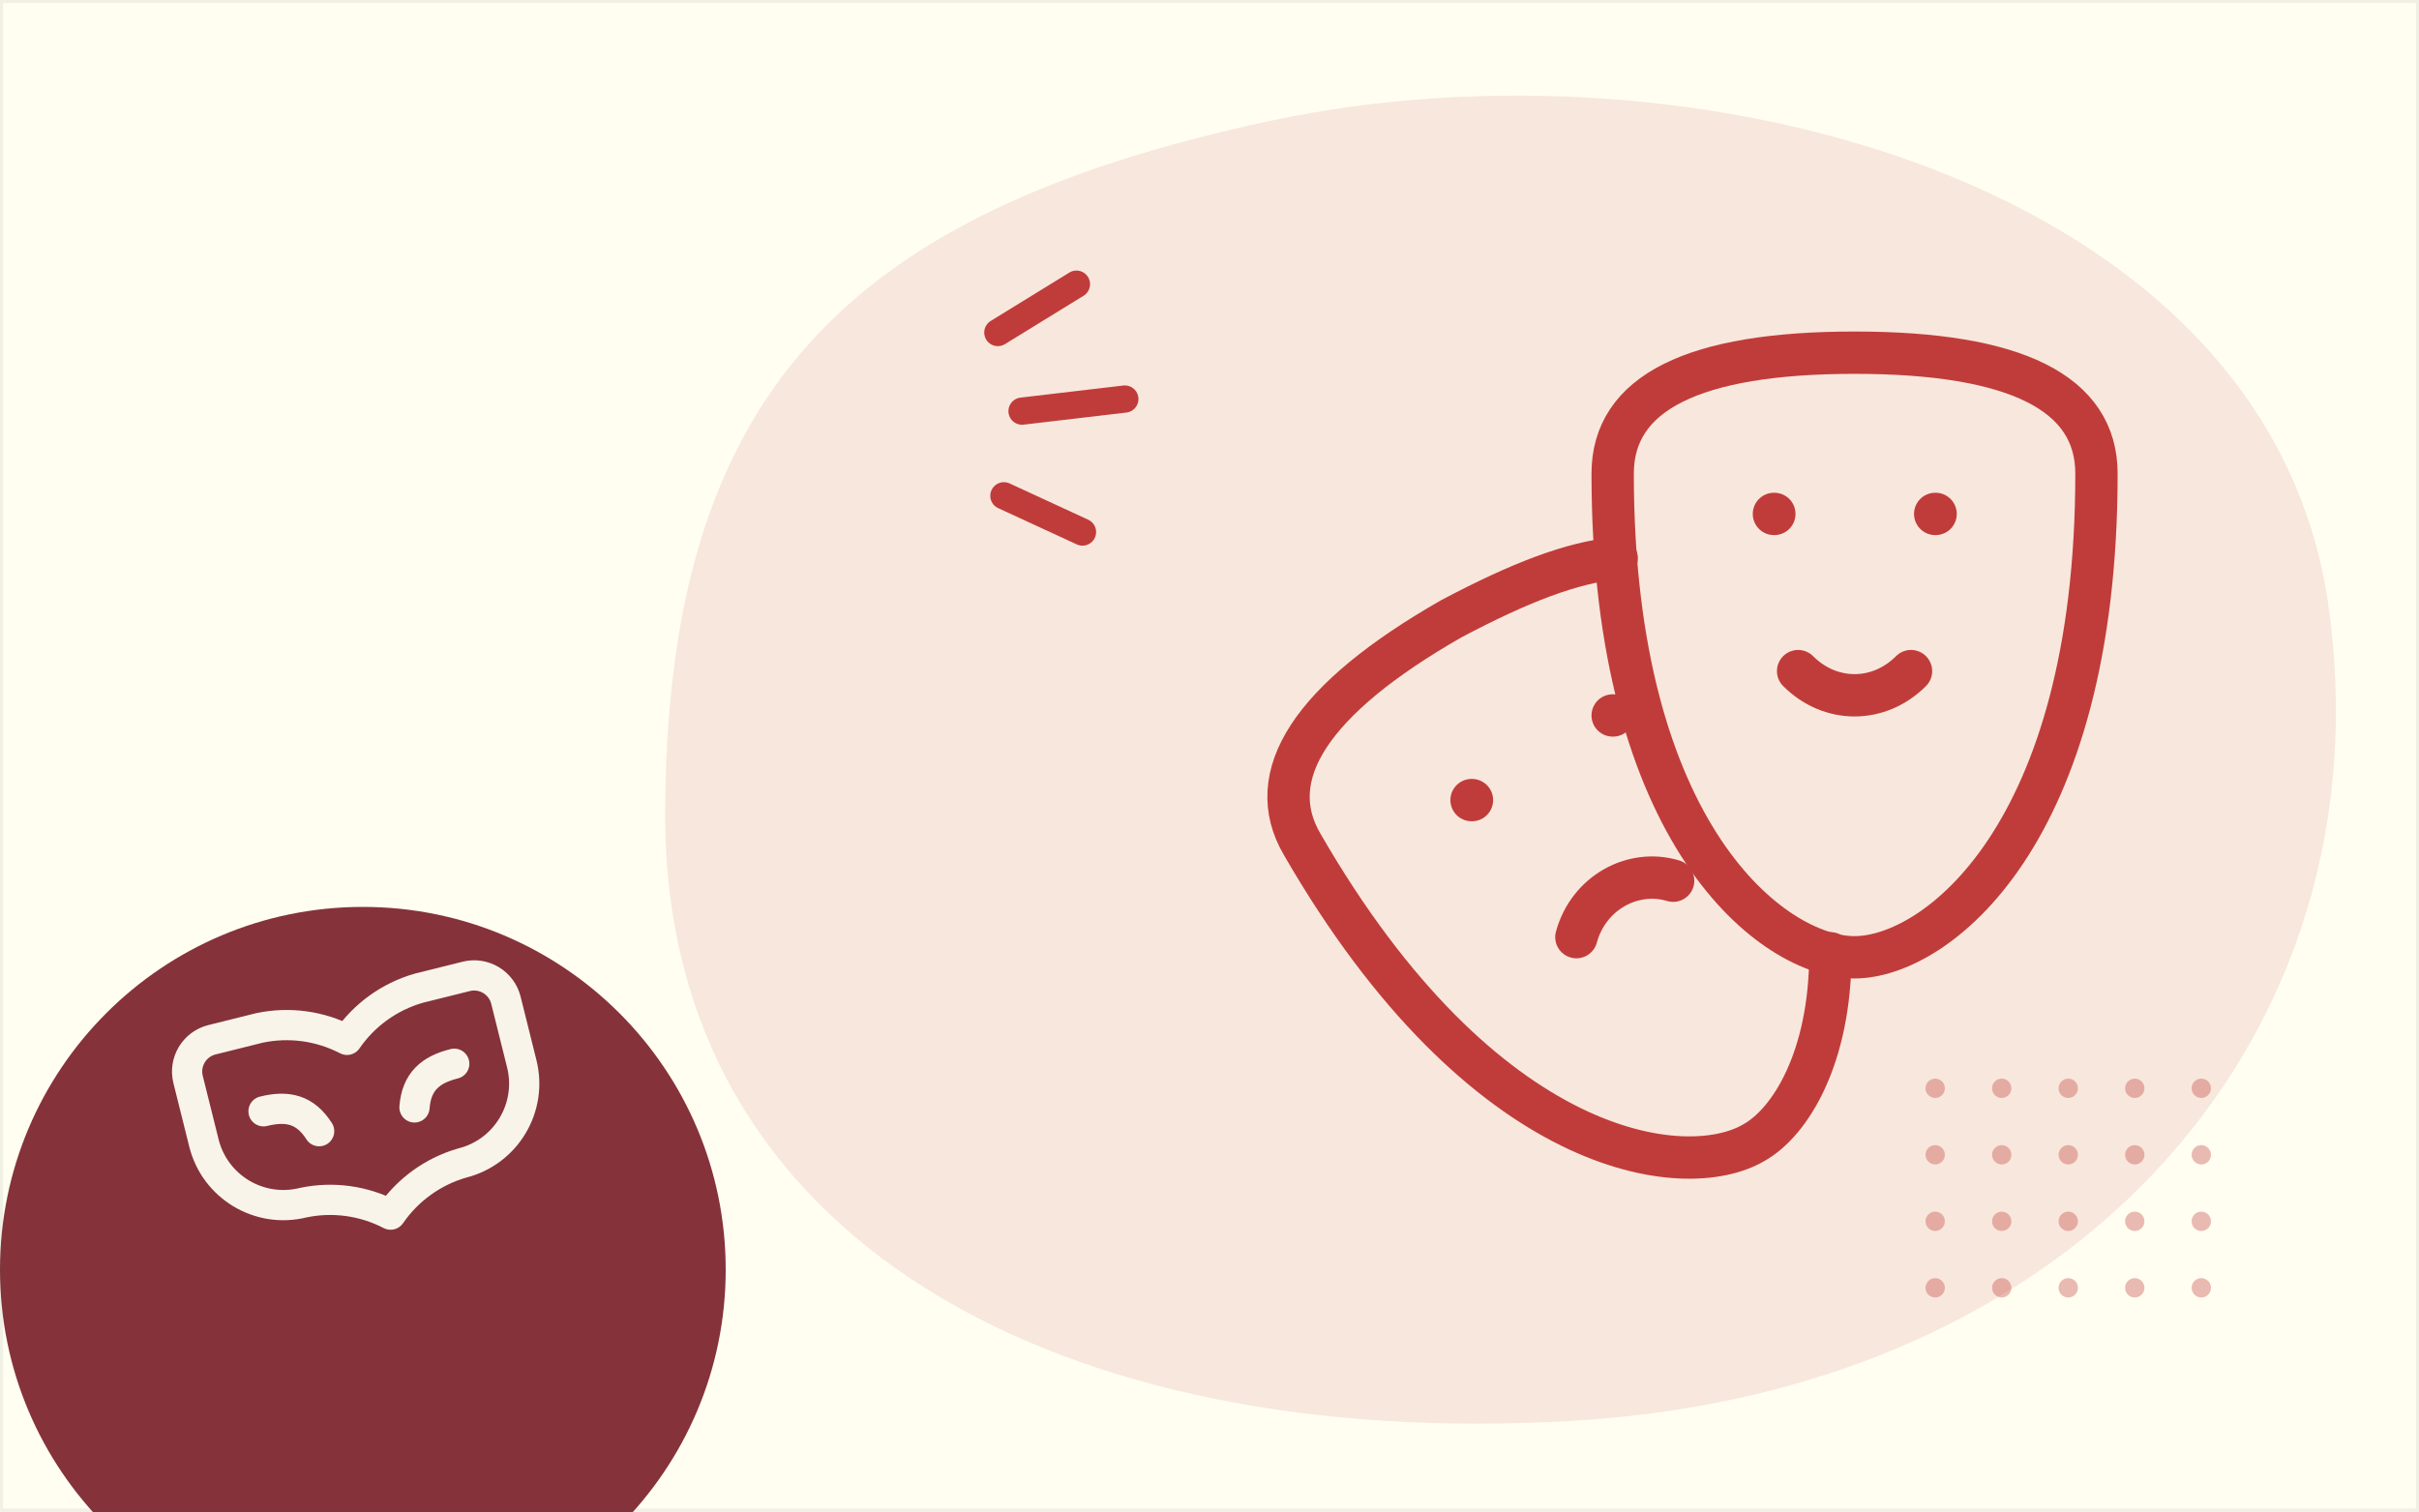
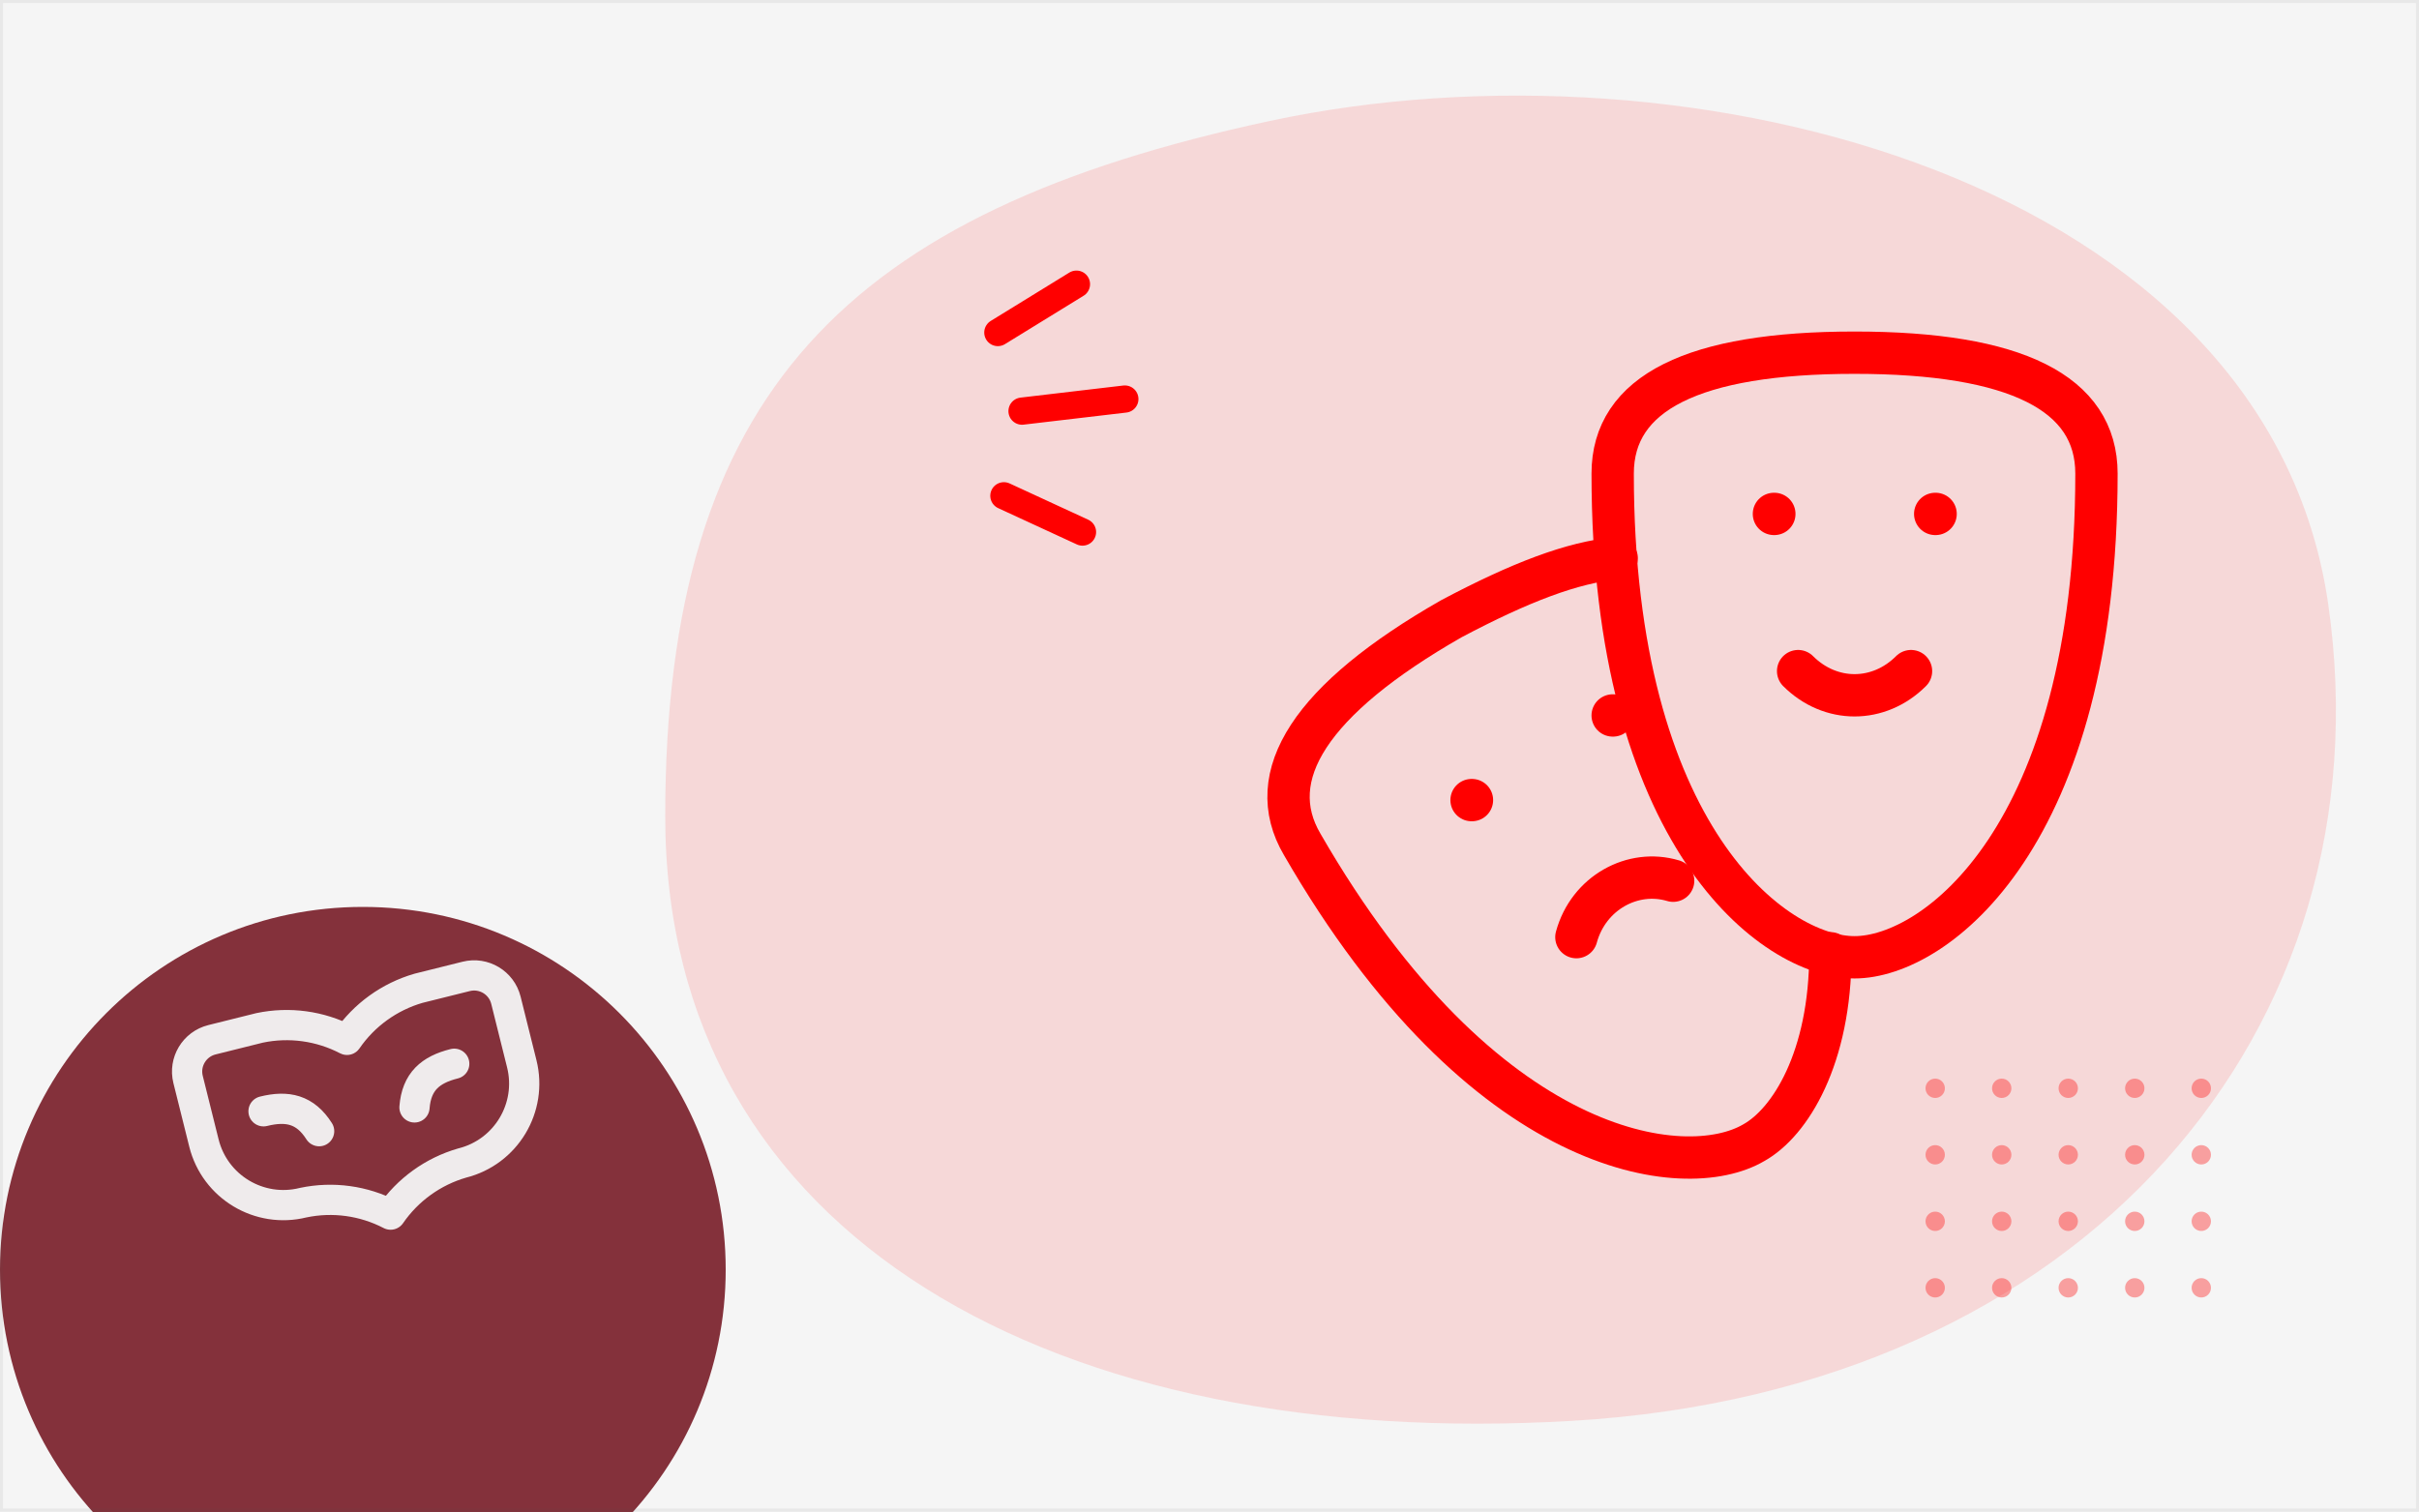
<svg xmlns="http://www.w3.org/2000/svg" viewBox="0 0 800 500" role="img" aria-label="Illustration theatre">
-   <rect width="800" height="500" fill="#FFFEF1" />
-   <path d="M420 40c140-30 330 20 350 160s-80 260-250 270-300-60-300-200 60-200 200-230Z" fill="#C03C3A" opacity=".12" />
+   <rect width="800" height="500" fill="#F5F5F5" />
+   <path d="M420 40c140-30 330 20 350 160s-80 260-250 270-300-60-300-200 60-200 200-230Z" fill="#FF0000" opacity=".12" />
  <circle cx="120" cy="420" r="120" fill="#781C27" opacity=".9" />
-   <g fill="#C03C3A" opacity="0.35">
+   <g fill="#FF0000" opacity="0.35">
    <circle cx="640" cy="360" r="3.2" />
    <circle cx="640" cy="382" r="3.2" />
    <circle cx="640" cy="404" r="3.2" />
    <circle cx="640" cy="426" r="3.2" />
    <circle cx="662" cy="360" r="3.2" />
    <circle cx="662" cy="382" r="3.2" />
    <circle cx="662" cy="404" r="3.2" />
    <circle cx="662" cy="426" r="3.2" />
    <circle cx="684" cy="360" r="3.2" />
    <circle cx="684" cy="382" r="3.2" />
    <circle cx="684" cy="404" r="3.2" />
    <circle cx="684" cy="426" r="3.2" />
    <circle cx="706" cy="360" r="3.2" />
    <circle cx="706" cy="382" r="3.2" />
    <circle cx="706" cy="404" r="3.2" />
    <circle cx="706" cy="426" r="3.2" />
    <circle cx="728" cy="360" r="3.2" />
    <circle cx="728" cy="382" r="3.2" />
    <circle cx="728" cy="404" r="3.2" />
    <circle cx="728" cy="426" r="3.2" />
  </g>
-   <g transform="translate(400 90) rotate(0 160 160) scale(13.33333)" fill="none" stroke="#C03C3A" stroke-width="1.05" stroke-linecap="round" stroke-linejoin="round" opacity="1">
+   <g transform="translate(400 90) rotate(0 160 160) scale(13.33333)" fill="none" stroke="#FF0000" stroke-width="1.05" stroke-linecap="round" stroke-linejoin="round" opacity="1">
    <path d="M10 11h.01" />
    <path d="M14 6h.01" />
    <path d="M18 6h.01" />
    <path d="M6.5 13.1h.01" />
    <path d="M22 5c0 9-4 12-6 12s-6-3-6-12c0-2 2-3 6-3s6 1 6 3" />
    <path d="M17.4 9.9c-.8.8-2 .8-2.8 0" />
    <path d="M10.1 7.1C9 7.2 7.7 7.7 6 8.6c-3.5 2-4.7 3.9-3.7 5.6 4.5 7.8 9.5 8.4 11.2 7.4.9-.5 1.9-2.1 1.9-4.7" />
    <path d="M9.1 16.5c.3-1.1 1.4-1.7 2.4-1.4" />
  </g>
-   <g transform="translate(55 300) rotate(-14 65 65) scale(5.416667)" fill="none" stroke="#FFFEF1" stroke-width="1.846" stroke-linecap="round" stroke-linejoin="round" opacity="0.95">
+   <g transform="translate(55 300) rotate(-14 65 65) scale(5.416667)" fill="none" stroke="#F5F5F5" stroke-width="1.846" stroke-linecap="round" stroke-linejoin="round" opacity="0.95">
    <path d="M18 11c-1.5 0-2.5.5-3 2" />
    <path d="M4 6a2 2 0 0 0-2 2v4a5 5 0 0 0 5 5 8 8 0 0 1 5 2 8 8 0 0 1 5-2 5 5 0 0 0 5-5V8a2 2 0 0 0-2-2h-3a8 8 0 0 0-5 2 8 8 0 0 0-5-2z" />
    <path d="M6 11c1.5 0 2.5.5 3 2" />
  </g>
-   <g stroke="#C03C3A" stroke-width="9" stroke-linecap="round">
+   <g stroke="#FF0000" stroke-width="9" stroke-linecap="round">
    <path d="M330 110l26-16" />
    <path d="M338 136l34-4" />
    <path d="M332 164l26 12" />
  </g>
  <rect x="0" y="0" width="800" height="500" fill="none" stroke="#545454" stroke-opacity=".08" stroke-width="2" />
</svg>
